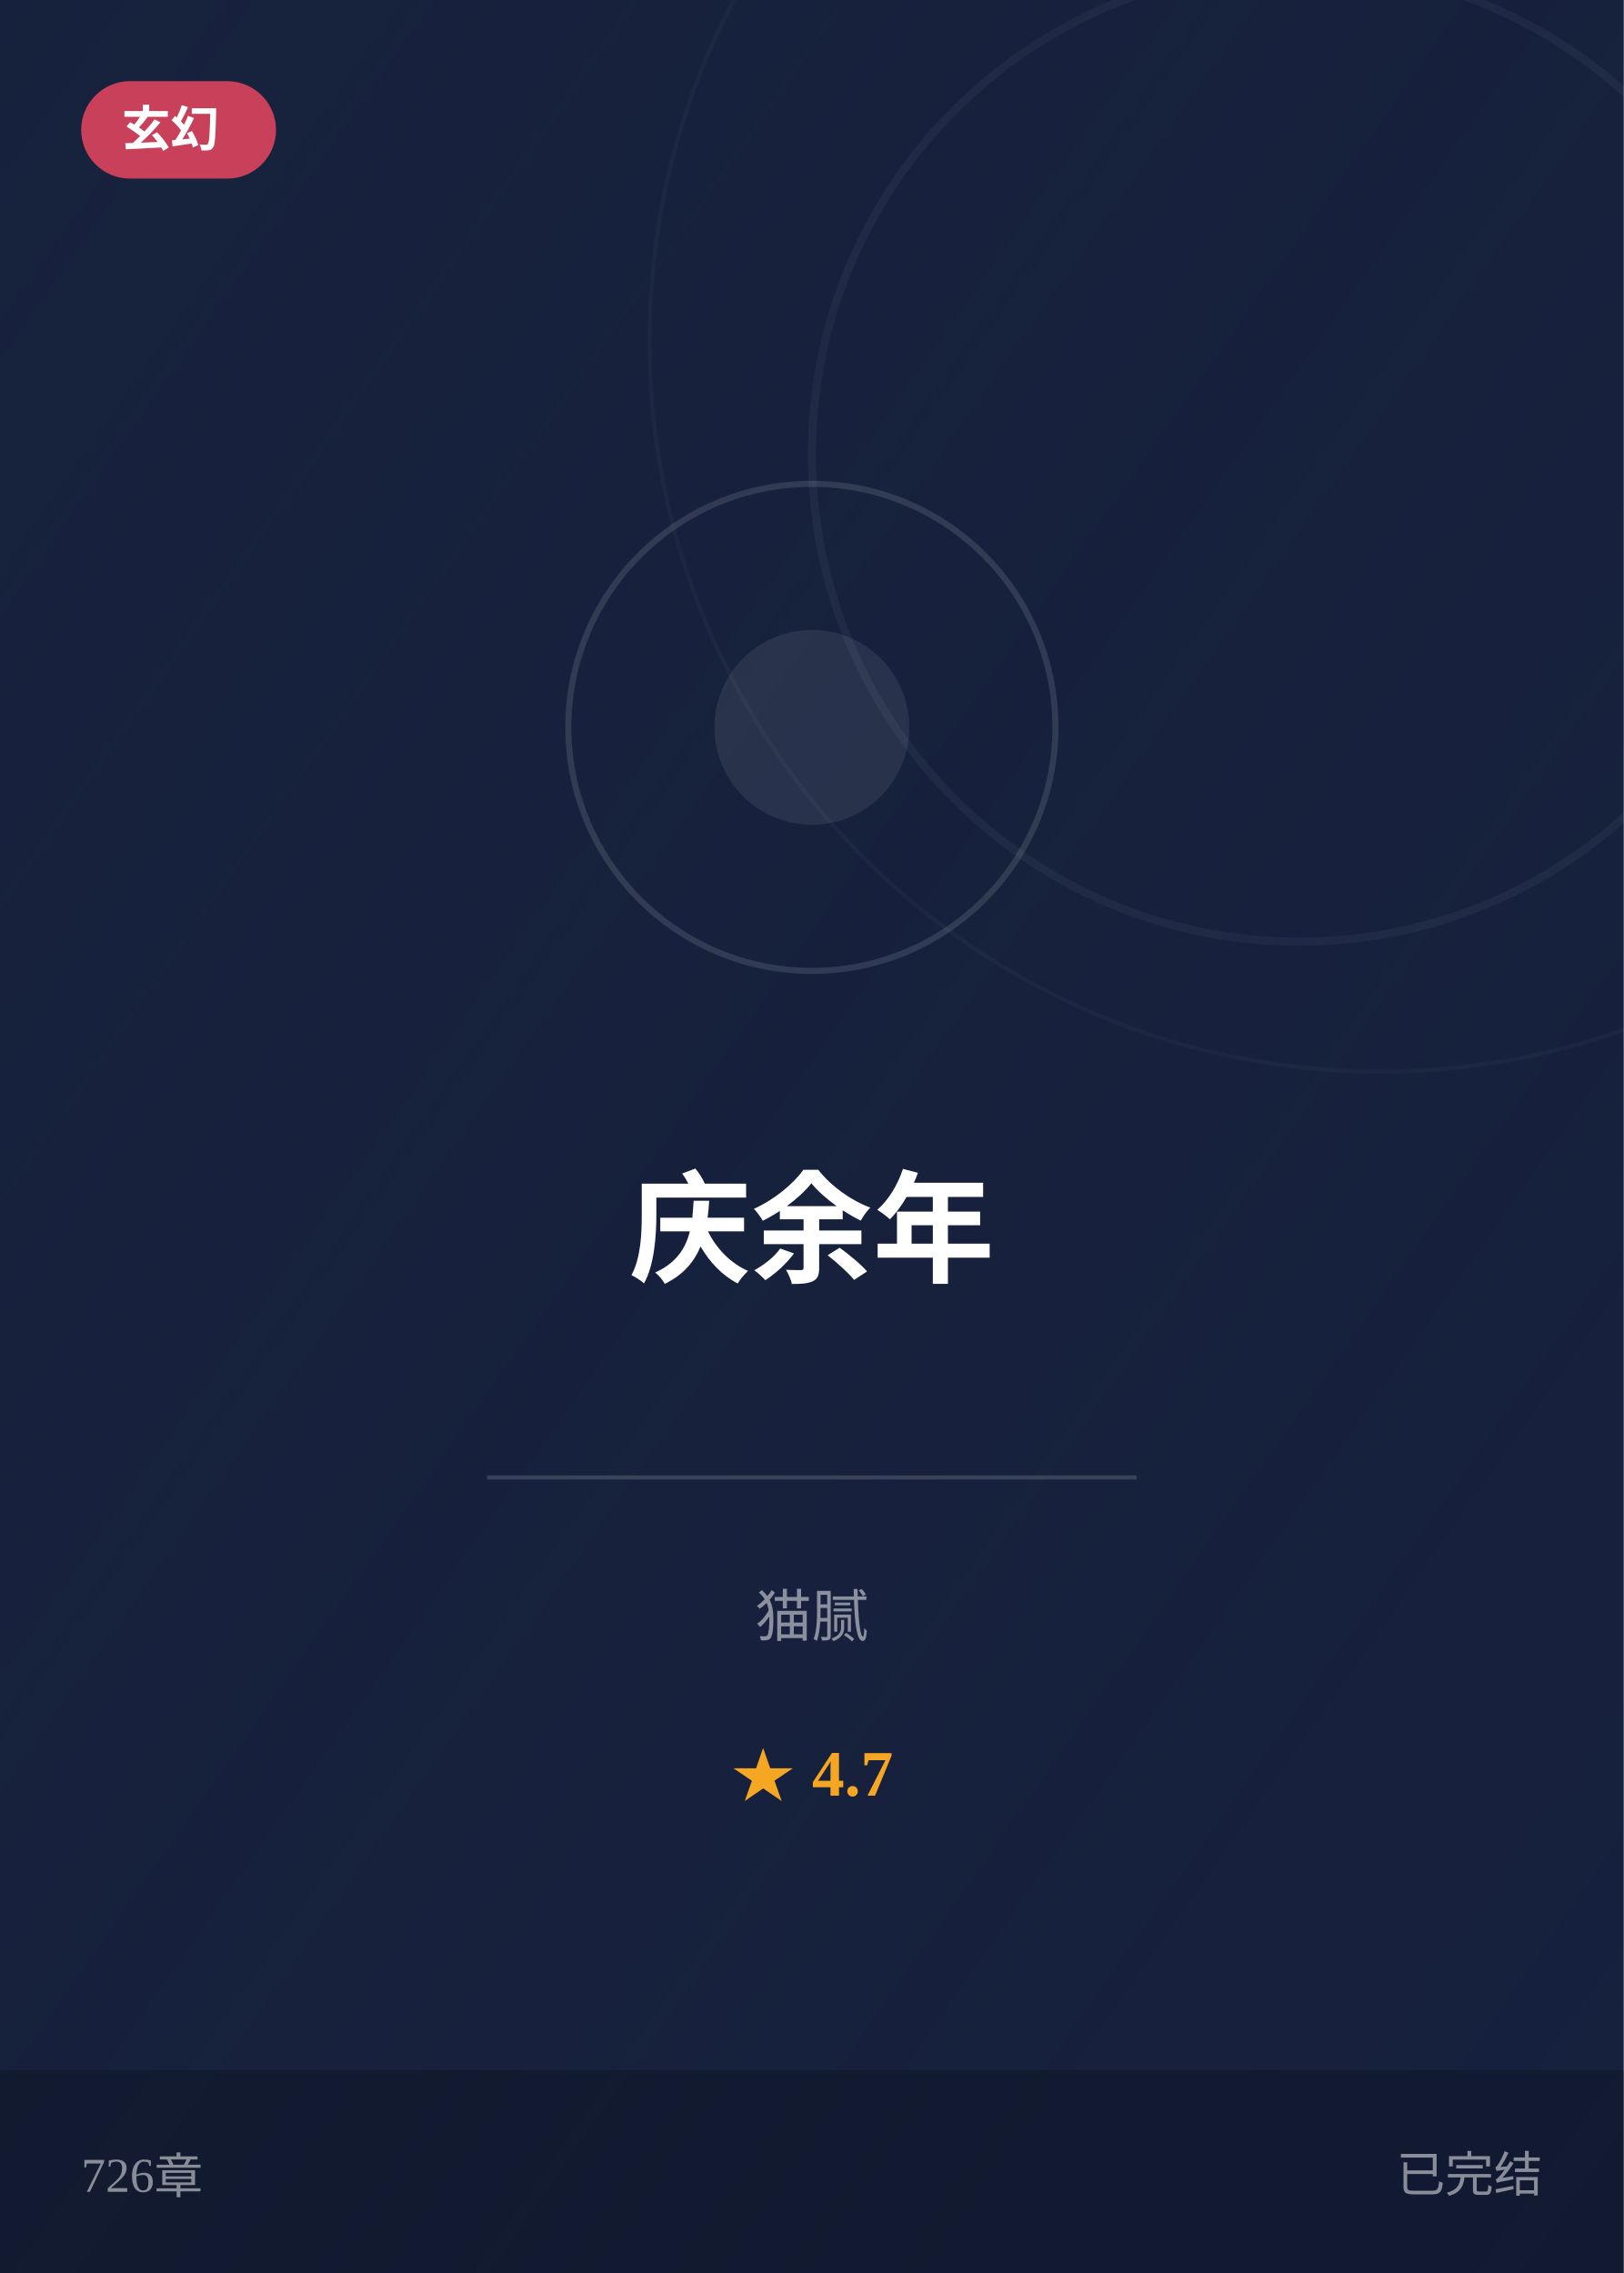
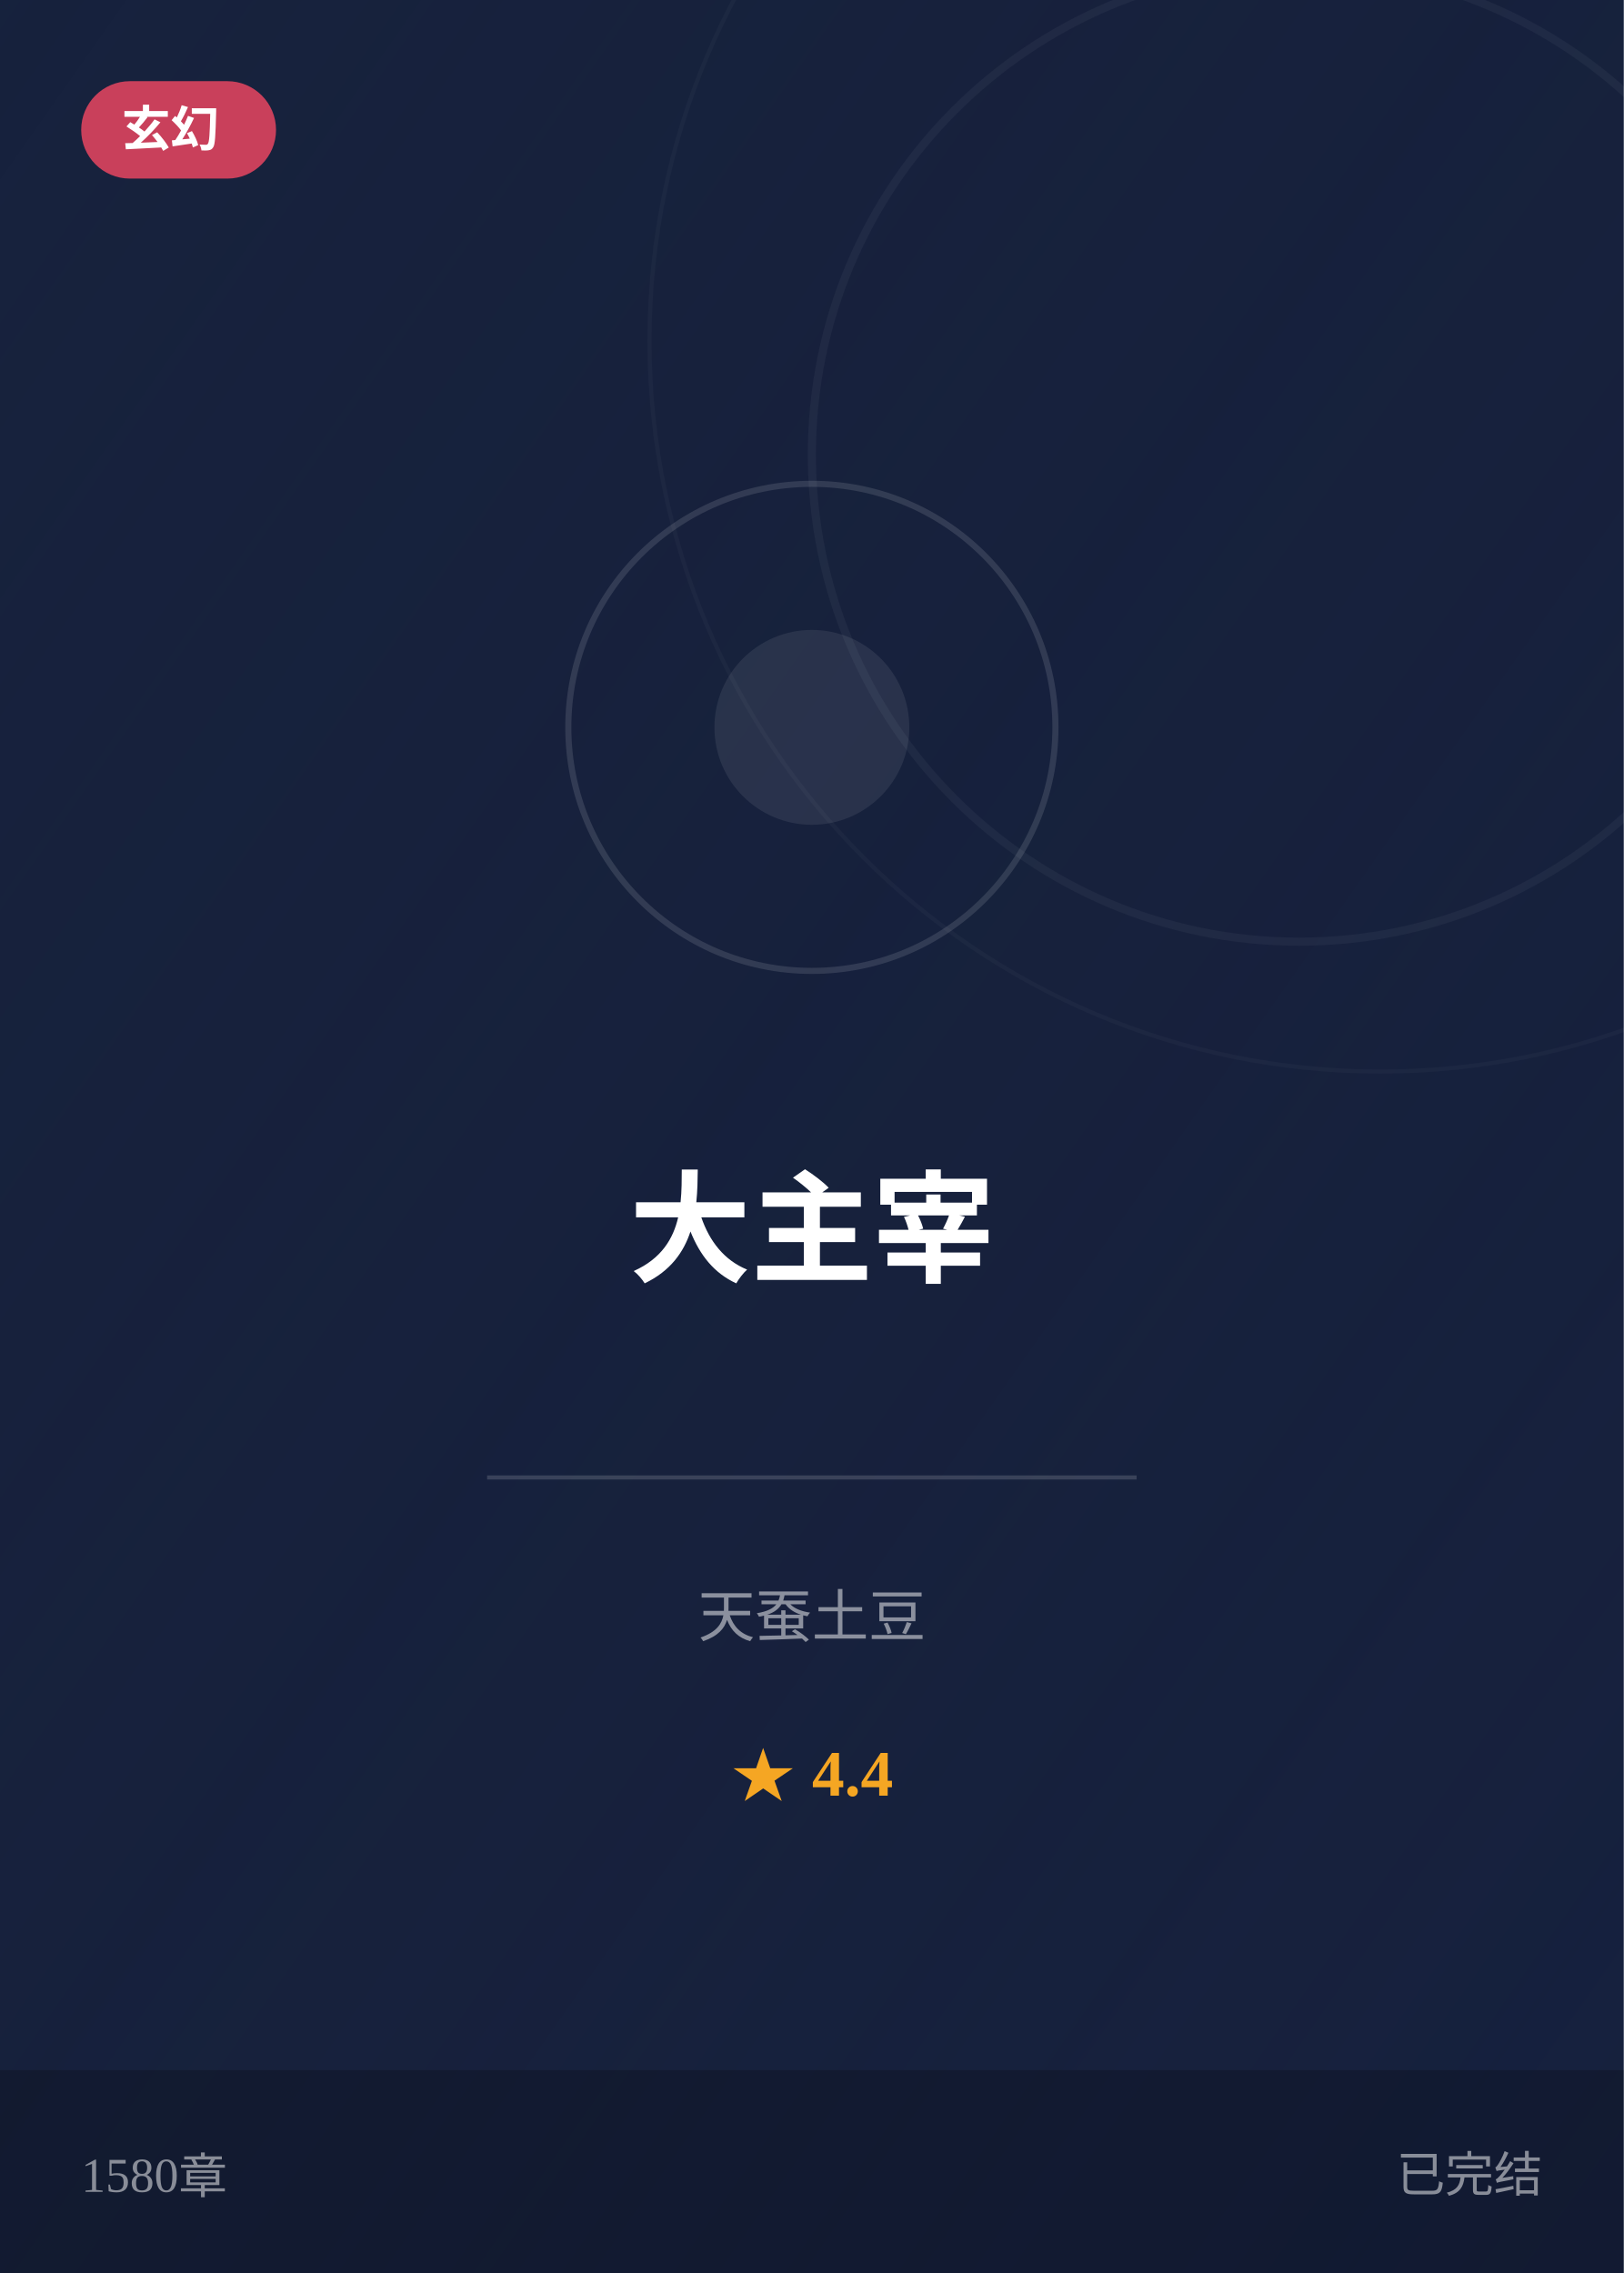
<svg xmlns="http://www.w3.org/2000/svg" width="400" height="560" viewBox="0 0 400 560">
  <defs>
    <linearGradient id="bg" x1="0%" y1="0%" x2="100%" y2="100%">
      <stop offset="0%" style="stop-color:#1a1a2e" />
      <stop offset="100%" style="stop-color:#16213e" />
    </linearGradient>
    <linearGradient id="glow" x1="0%" y1="0%" x2="100%" y2="100%">
      <stop offset="0%" style="stop-color:#0f3460;stop-opacity:0.3" />
      <stop offset="100%" style="stop-color:#0f3460;stop-opacity:0" />
    </linearGradient>
  </defs>
  <rect width="400" height="560" fill="url(#bg)" />
  <rect width="400" height="560" fill="url(#glow)" />
  <circle cx="320" cy="112" r="120" fill="none" stroke="rgba(255,255,255,0.04)" stroke-width="2" />
  <circle cx="340" cy="84" r="180" fill="none" stroke="rgba(255,255,255,0.03)" stroke-width="1" />
  <rect x="0" y="510" width="400" height="50" fill="rgba(0,0,0,0.2)" />
-   <text x="20" y="540" fill="rgba(255,255,255,0.5)" font-size="12">726章</text>
+   <text x="20" y="540" fill="rgba(255,255,255,0.5)" font-size="12">1580章</text>
  <text x="380" y="540" text-anchor="end" fill="rgba(255,255,255,0.5)" font-size="12">已完结</text>
  <rect x="20" y="20" rx="12" ry="12" width="48" height="24" fill="#e94560" opacity="0.85" />
  <text x="30" y="36" fill="#fff" font-size="12" font-weight="600">玄幻</text>
  <circle cx="200" cy="179.2" r="60" fill="none" stroke="rgba(255,255,255,0.12)" stroke-width="1.5" />
  <circle cx="200" cy="179.2" r="24" fill="rgba(255,255,255,0.08)" />
-   <text x="200" y="313.6" text-anchor="middle" fill="#fff" font-size="30" font-weight="700">庆余年</text>
+   <text x="200" y="313.6" text-anchor="middle" fill="#fff" font-size="30" font-weight="700">大主宰</text>
  <line x1="120" y1="364" x2="280" y2="364" stroke="rgba(255,255,255,0.15)" stroke-width="1" />
-   <text x="200" y="403.2" text-anchor="middle" fill="rgba(255,255,255,0.5)" font-size="14">猫腻</text>
-   <text x="200" y="442.4" text-anchor="middle" fill="#f5a623" font-size="16" font-weight="600">★ 4.7</text>
+   <text x="200" y="403.2" text-anchor="middle" fill="rgba(255,255,255,0.5)" font-size="14">天蚕土豆</text>
+   <text x="200" y="442.4" text-anchor="middle" fill="#f5a623" font-size="16" font-weight="600">★ 4.4</text>
</svg>
